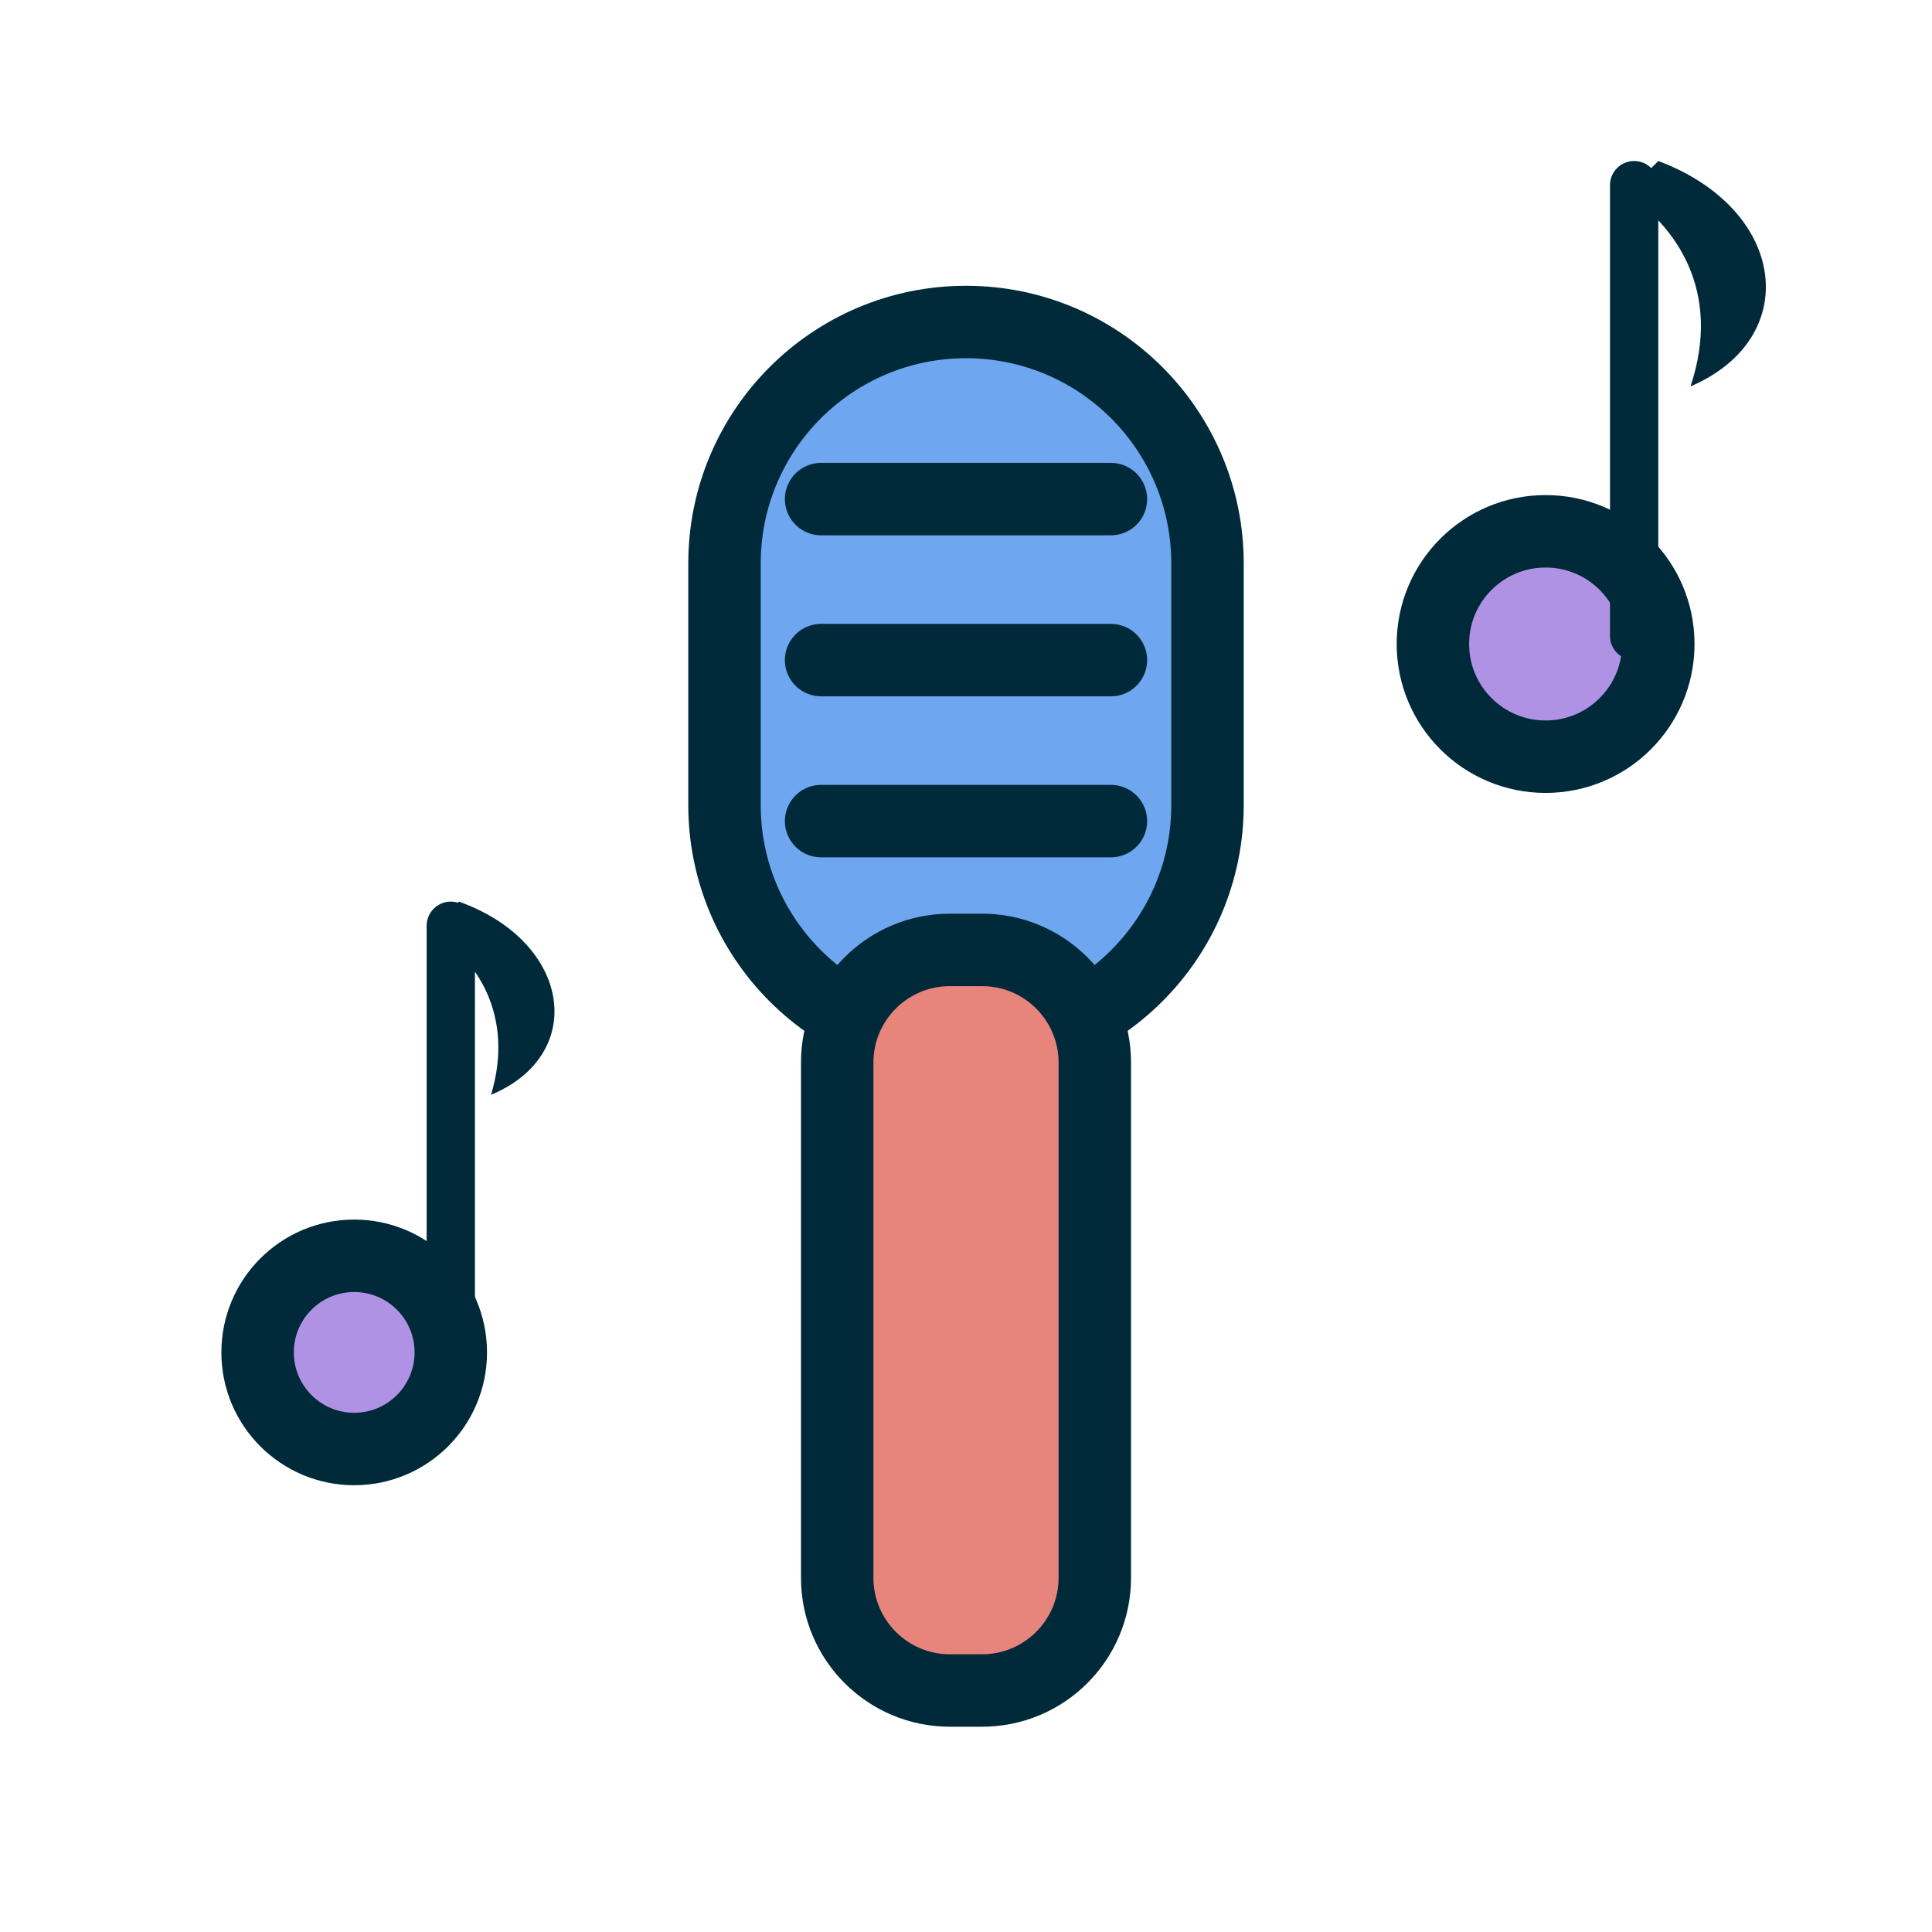
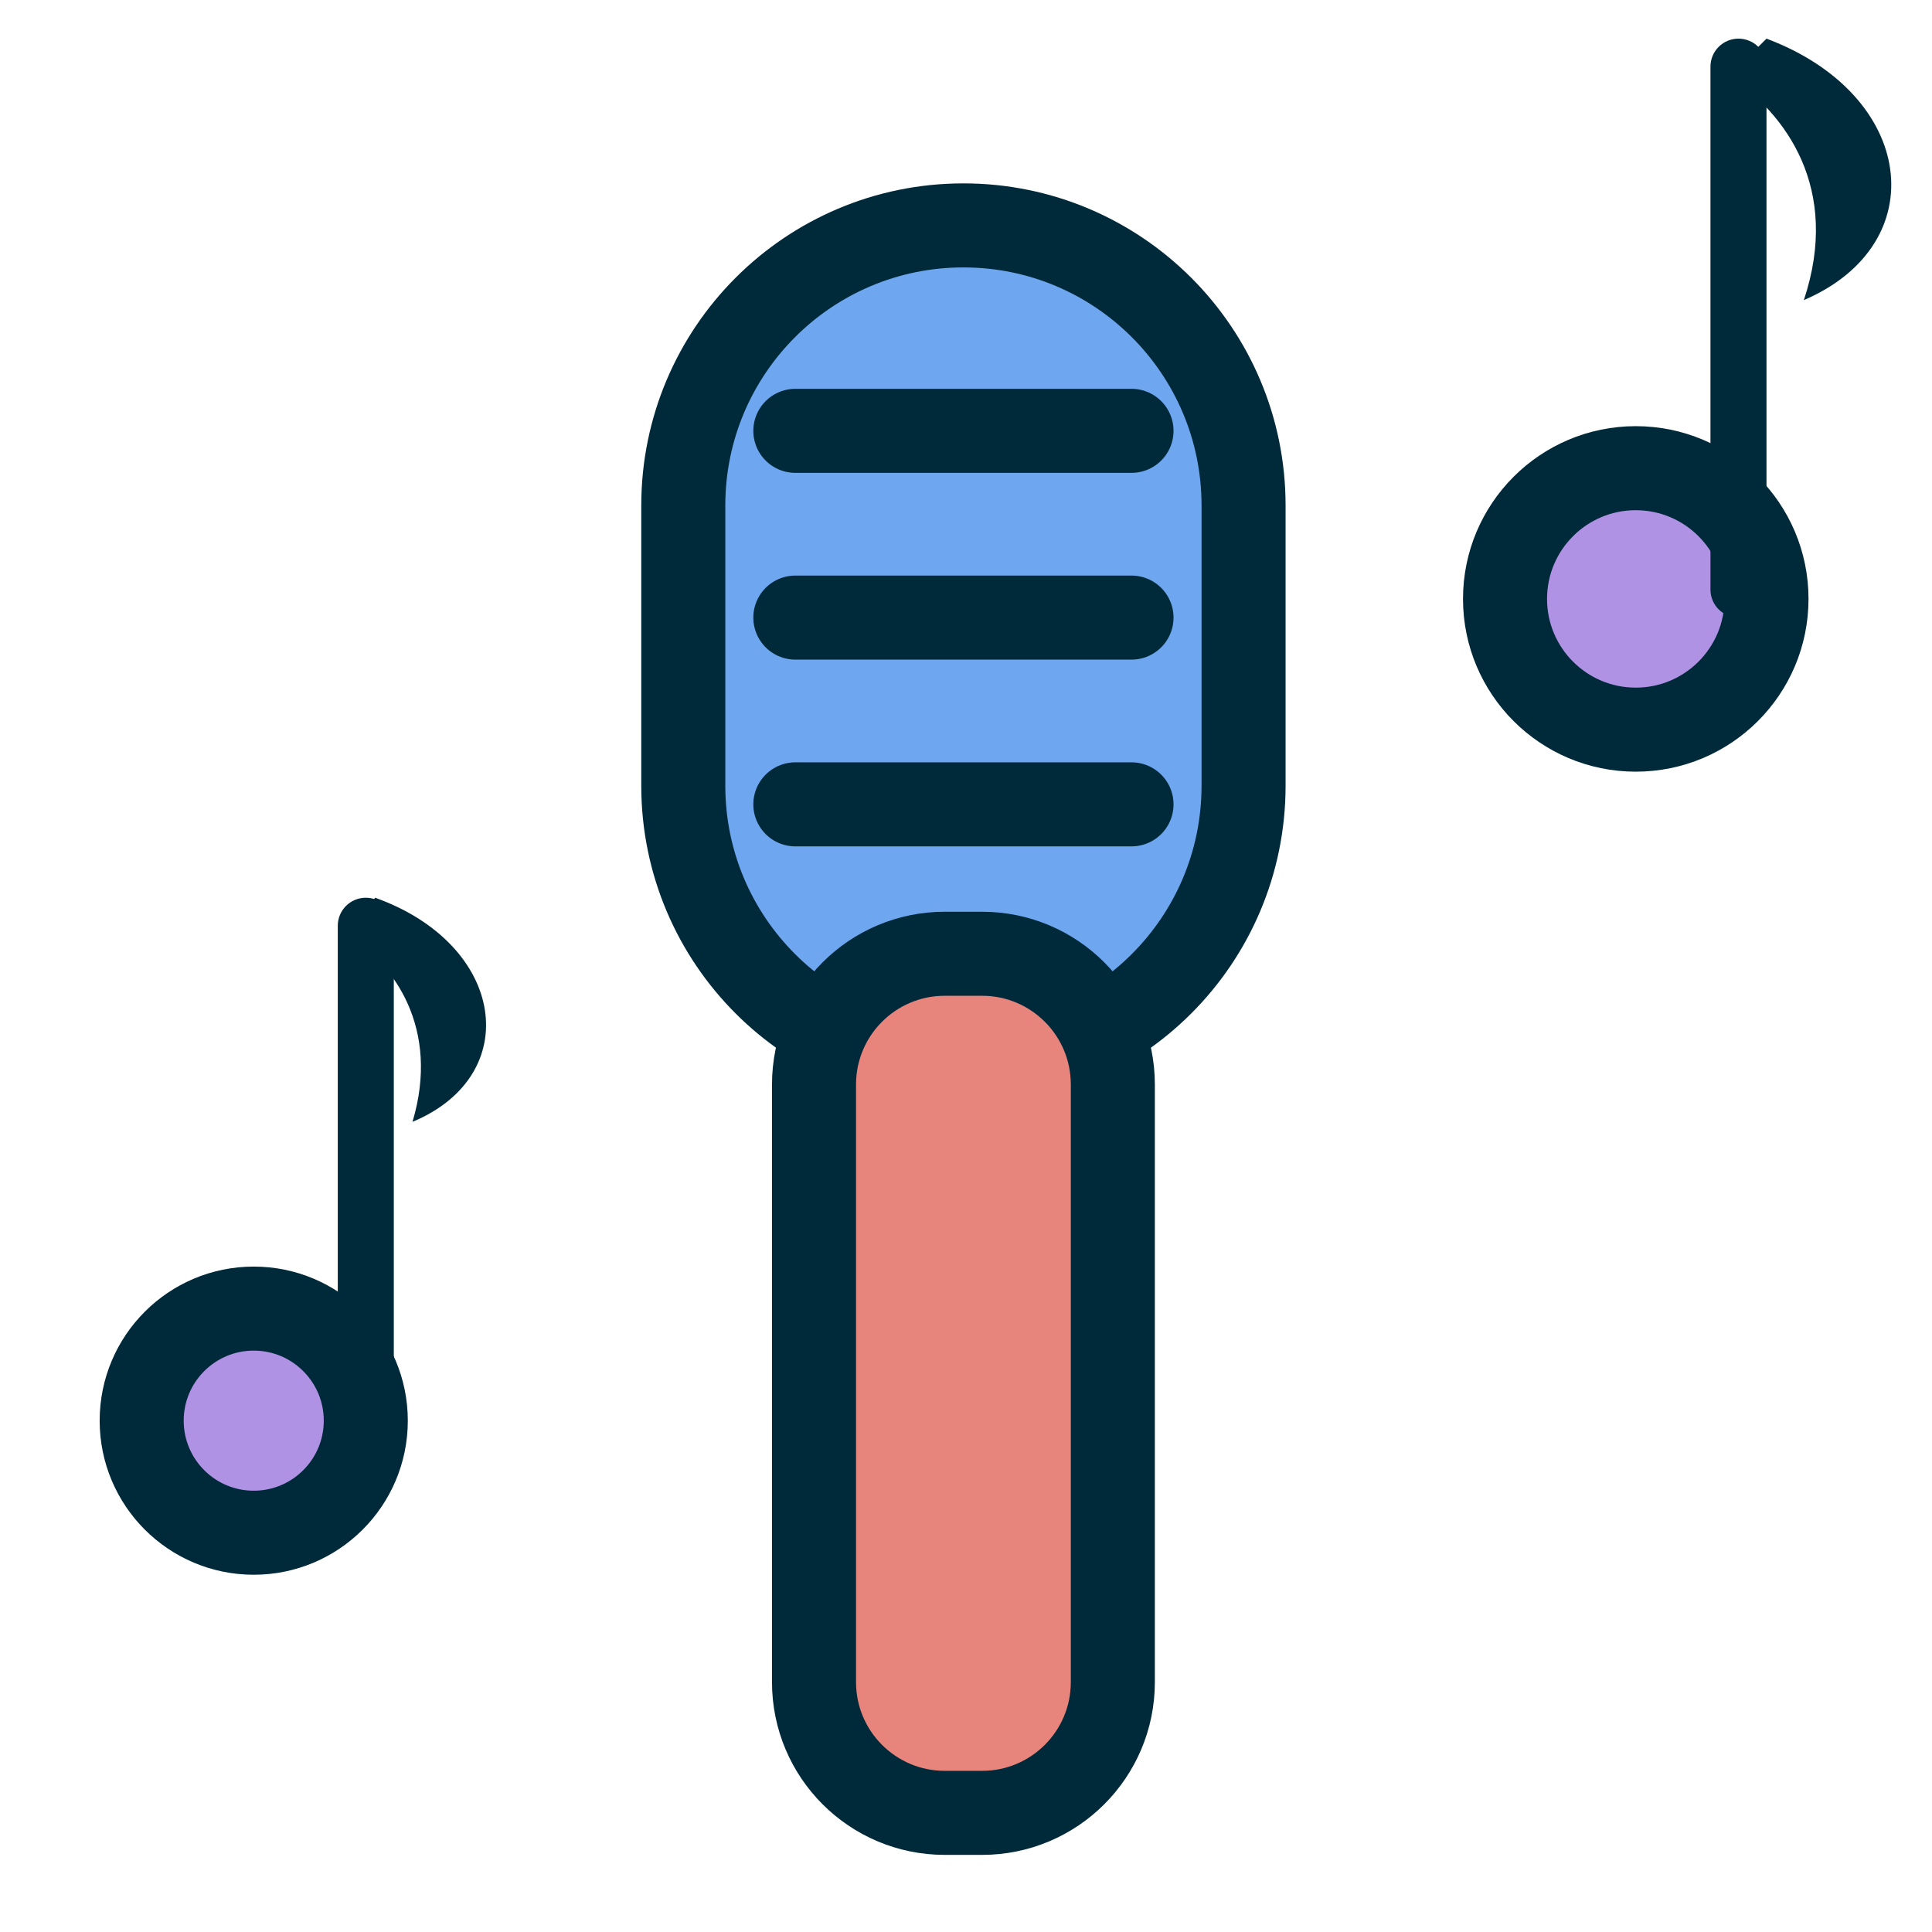
<svg xmlns="http://www.w3.org/2000/svg" viewBox="0 0 240 240">
-   <g stroke="#002a3a" stroke-width="9" stroke-linejoin="round" stroke-linecap="round">
-     <rect x="90" y="40" width="60" height="90" rx="30" fill="#6ea7ef" />
-     <rect x="104" y="118" width="32" height="92" rx="14" fill="#e7857d" />
-     <circle cx="192" cy="80" r="14" fill="#b092e5" />
-     <circle cx="44" cy="168" r="12" fill="#b092e5" />
+   <g transform="translate(122,115) scale(1.16) translate(-122,-115)">
+     <g stroke="#002a3a" stroke-width="9" stroke-linejoin="round" stroke-linecap="round">
+       <rect x="90" y="40" width="60" height="90" rx="30" fill="#6ea7ef" />
+       <rect x="104" y="118" width="32" height="92" rx="14" fill="#e7857d" />
+       <circle cx="192" cy="80" r="14" fill="#b092e5" />
+       <circle cx="44" cy="168" r="12" fill="#b092e5" />
+     </g>
+     <g stroke="#002a3a" stroke-width="9" stroke-linecap="round" fill="none">
+       <line x1="102" y1="62" x2="138" y2="62" />
+       <line x1="102" y1="82" x2="138" y2="82" />
+       <line x1="102" y1="102" x2="138" y2="102" />
+     </g>
+     <rect x="200" y="20" width="6" height="62" rx="3" fill="#002a3a" />
+     <path fill="#002a3a" d="M206 20 C222 26, 224 42, 210 48 C214 36, 208 28, 202 24 Z" />
+     <rect x="53" y="112" width="6" height="58" rx="3" fill="#002a3a" />
+     <path fill="#002a3a" d="M57 112 C71 117, 73 131, 61 136 C64 126, 59 119, 54 116 Z" />
  </g>
-   <g stroke="#002a3a" stroke-width="9" stroke-linecap="round" fill="none">
-     <line x1="102" y1="62" x2="138" y2="62" />
-     <line x1="102" y1="82" x2="138" y2="82" />
-     <line x1="102" y1="102" x2="138" y2="102" />
-   </g>
-   <rect x="200" y="20" width="6" height="62" rx="3" fill="#002a3a" />
-   <path fill="#002a3a" d="M206 20 C222 26, 224 42, 210 48 C214 36, 208 28, 202 24 Z" />
-   <rect x="53" y="112" width="6" height="58" rx="3" fill="#002a3a" />
-   <path fill="#002a3a" d="M57 112 C71 117, 73 131, 61 136 C64 126, 59 119, 54 116 Z" />
</svg>
